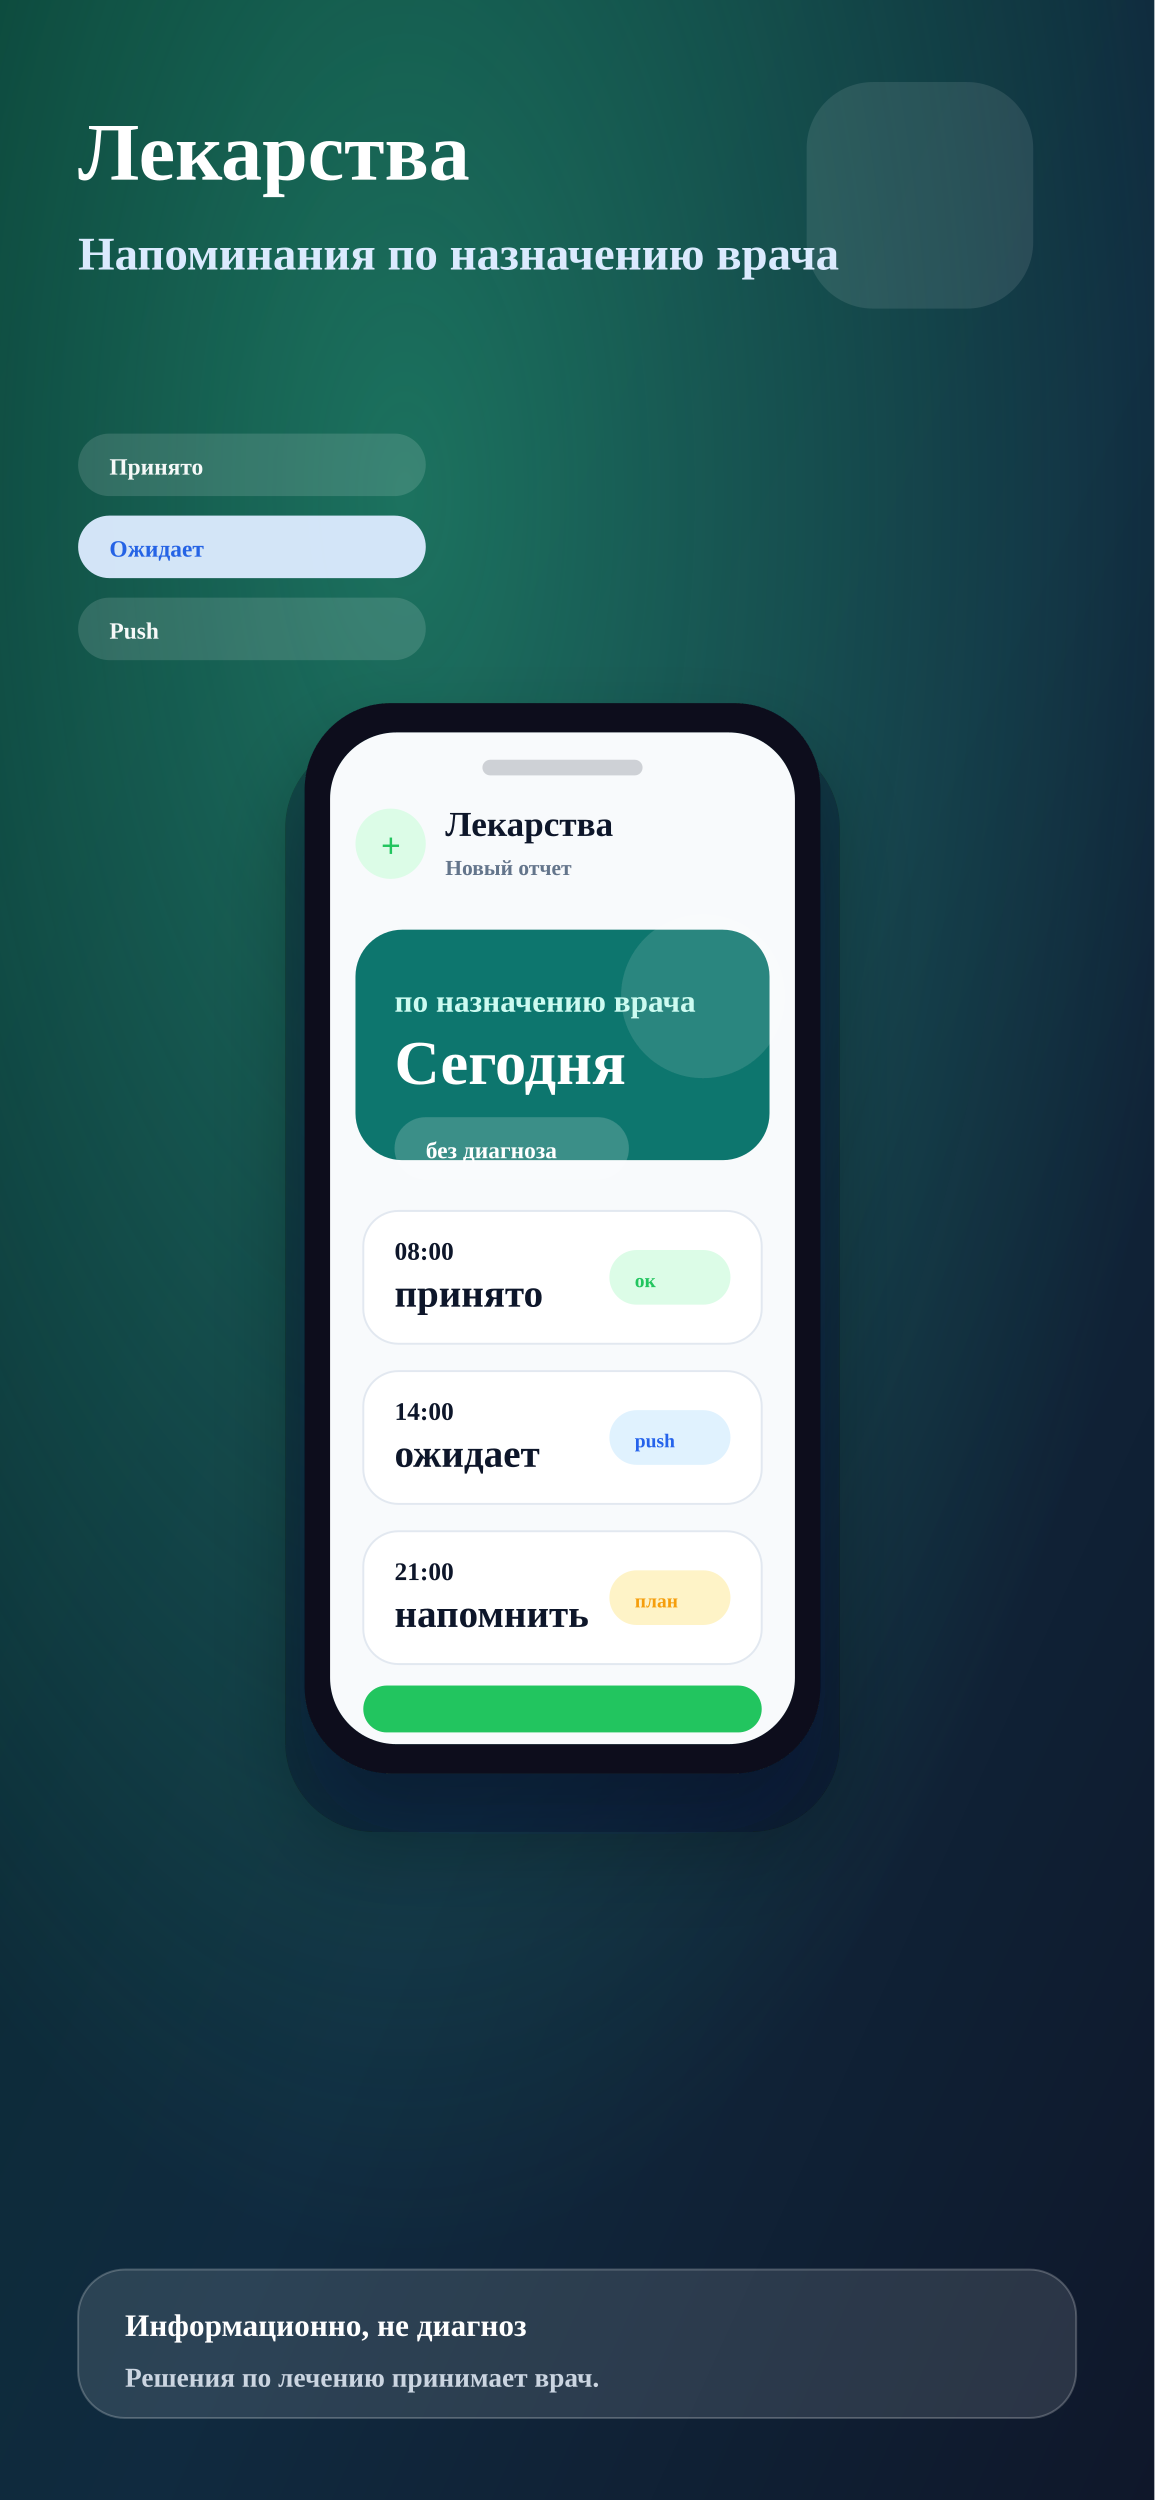
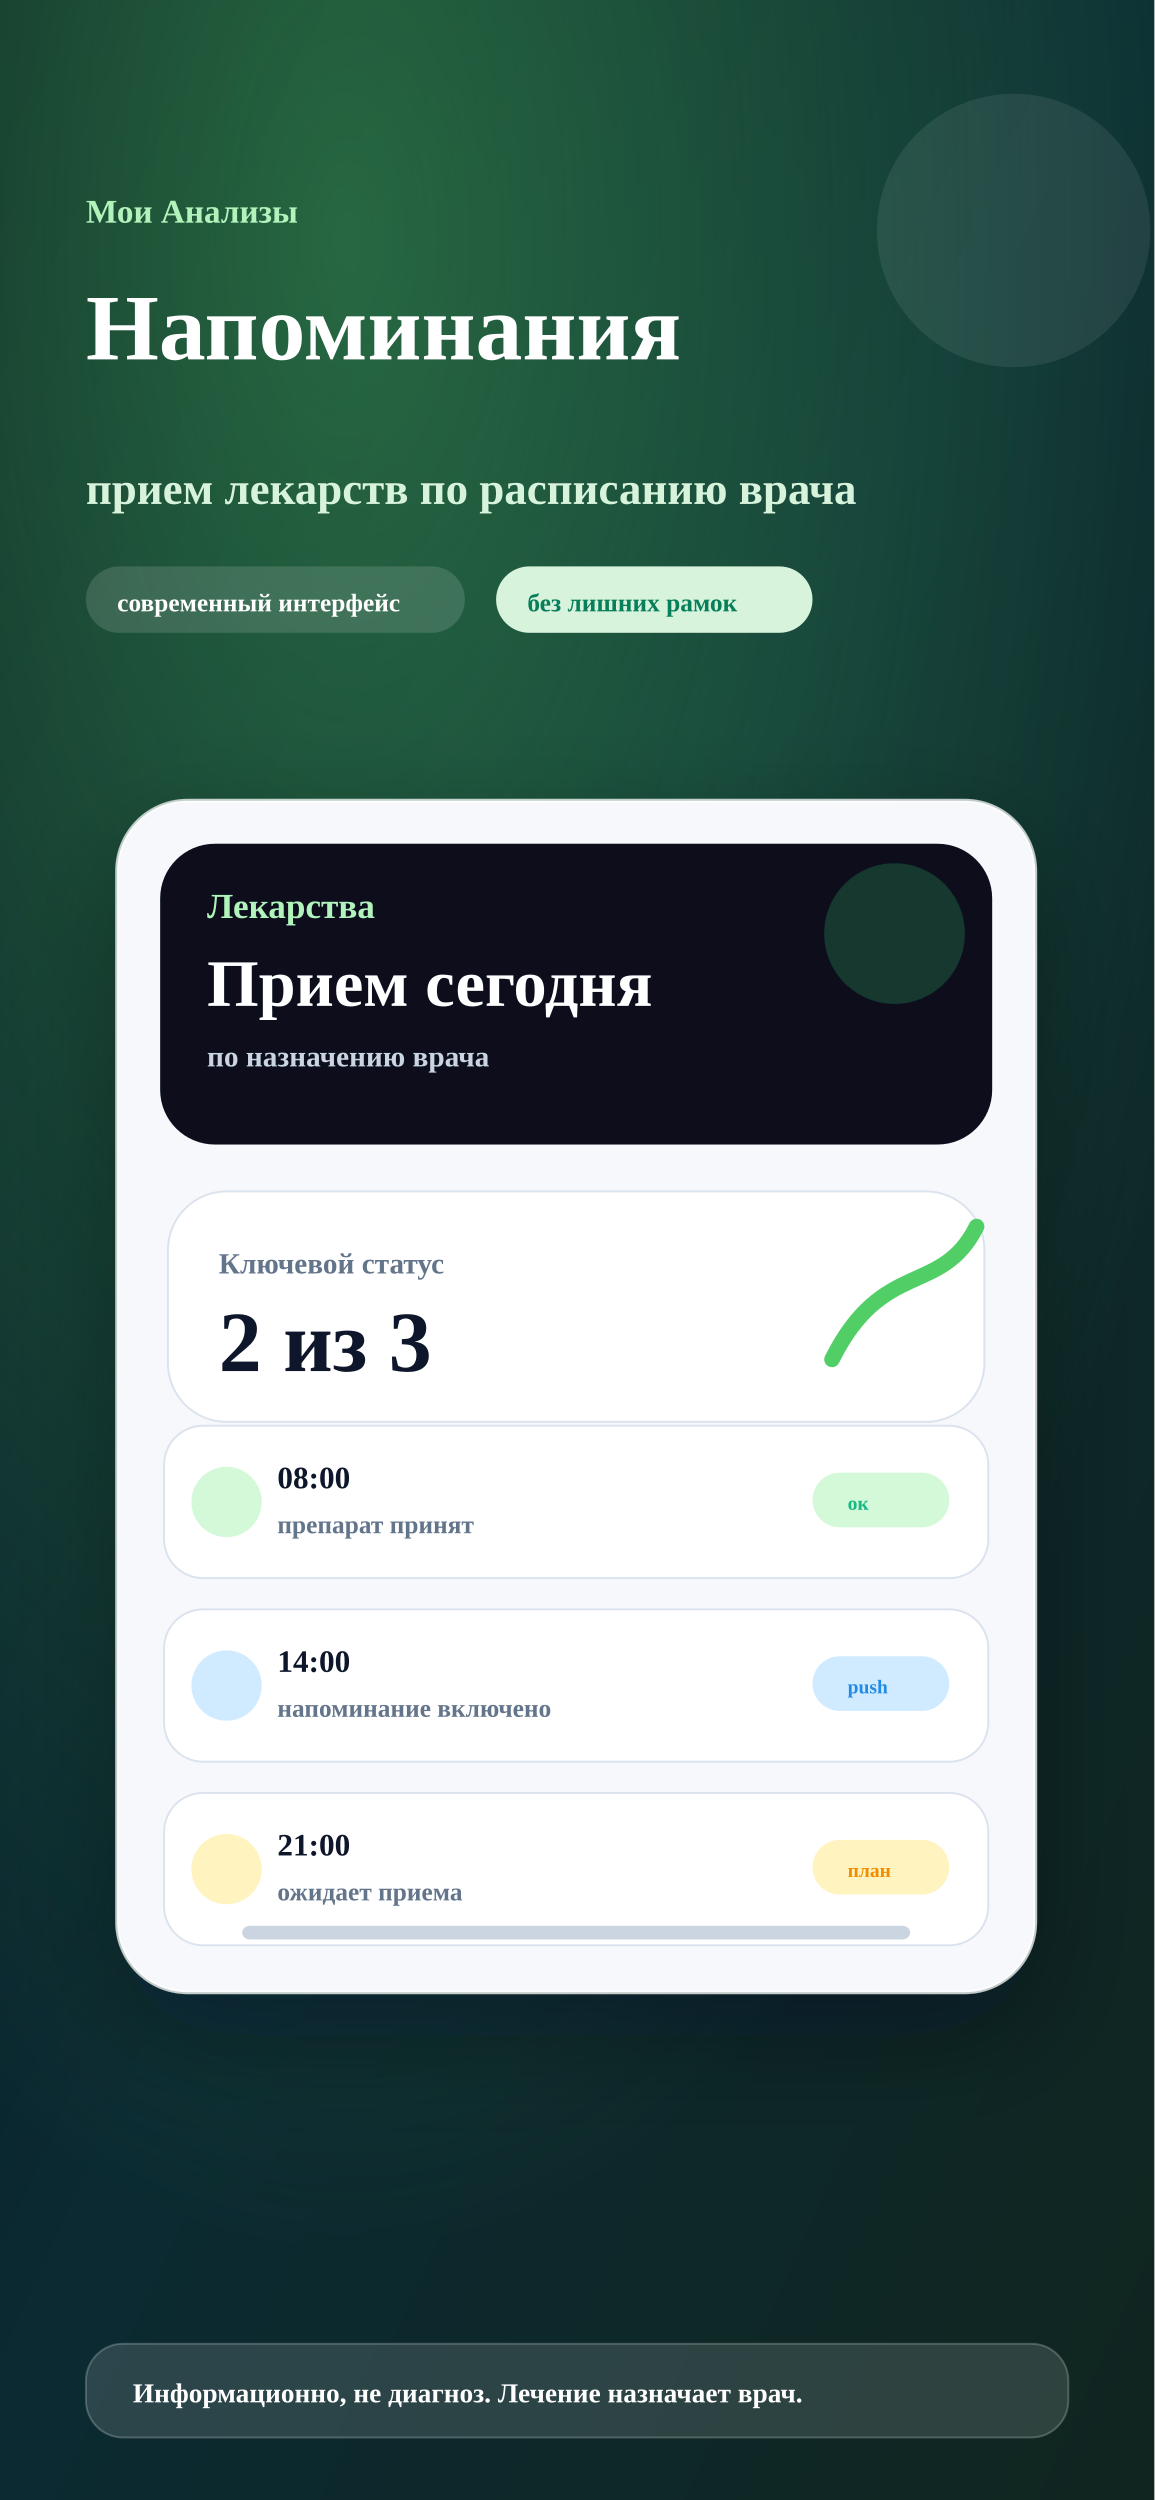
<svg xmlns="http://www.w3.org/2000/svg" width="591" height="1280" viewBox="0 0 591 1280">
  <defs>
    <linearGradient id="bg" x1="0" y1="0" x2="1" y2="1">
-       <stop offset="0" stop-color="#052e2b" />
-       <stop offset="0.56" stop-color="#102a3f" />
-       <stop offset="1" stop-color="#0f172a" />
+       <stop offset="0" stop-color="#06141f" />
+       <stop offset="0.48" stop-color="#0b2a32" />
+       <stop offset="1" stop-color="#10251f" />
    </linearGradient>
-     <radialGradient id="glow" cx="35%" cy="20%" r="70%">
-       <stop offset="0" stop-color="#34d399" stop-opacity="0.42" />
-       <stop offset="1" stop-color="#34d399" stop-opacity="0" />
+     <radialGradient id="wash" cx="30%" cy="10%" r="80%">
+       <stop offset="0" stop-color="#51cf66" stop-opacity="0.42" />
+       <stop offset="1" stop-color="#51cf66" stop-opacity="0" />
    </radialGradient>
-     <filter id="shadow" x="-30%" y="-30%" width="160%" height="160%">
-       <feDropShadow dx="0" dy="24" stdDeviation="22" flood-color="#020617" flood-opacity="0.35" />
+     <filter id="softShadow" x="-20%" y="-20%" width="140%" height="140%">
+       <feDropShadow dx="0" dy="22" stdDeviation="28" flood-color="#020617" flood-opacity="0.34" />
    </filter>
  </defs>
  <rect width="591" height="1280" fill="url(#bg)" />
-   <rect width="591" height="1280" fill="url(#glow)" />
-   <rect x="413" y="42" width="116" height="116" rx="34" fill="#ffffff" opacity="0.10" />
-   <text x="40" y="92" font-size="42" font-weight="900" fill="#ffffff">Лекарства</text>
-   <text x="40" y="138" font-size="24" font-weight="800" fill="#dbeafe">Напоминания по назначению врача</text>
-   <g opacity="0.96">
-     <rect x="40" y="222" width="178" height="32" rx="16" fill="rgba(255,255,255,0.14)" />
-     <text x="56" y="243" font-size="12" font-weight="800" fill="#ffffff">Принято</text>
-     <rect x="40" y="264" width="178" height="32" rx="16" fill="#dbeafe" />
-     <text x="56" y="285" font-size="12" font-weight="800" fill="#2563eb">Ожидает</text>
-     <rect x="40" y="306" width="178" height="32" rx="16" fill="rgba(255,255,255,0.14)" />
-     <text x="56" y="327" font-size="12" font-weight="800" fill="#ffffff">Push</text>
-   </g>
-   <g filter="url(#shadow)">
-     <g transform="translate(156 360) scale(1)">
-       <rect x="-10" y="18" width="284" height="560" rx="46" fill="#020617" opacity="0.26" />
-       <rect width="264" height="548" rx="44" fill="#08111f" />
-       <rect x="13" y="15" width="238" height="518" rx="34" fill="#f8fafc" />
-       <rect x="91" y="29" width="82" height="8" rx="4" fill="#111827" opacity="0.18" />
-       <circle cx="44" cy="72" r="18" fill="#dcfce7" />
-       <text x="39" y="79" font-size="18" font-weight="900" fill="#22c55e">+</text>
-       <text x="72" y="68" font-size="18" font-weight="900" fill="#0f172a">Лекарства</text>
-       <text x="72" y="88" font-size="11" font-weight="700" fill="#64748b">Новый отчет</text>
-       <rect x="26" y="116" width="212" height="118" rx="24" fill="#0f766e" />
-       <circle cx="204" cy="150" r="42" fill="#ffffff" opacity="0.12" />
-       <text x="46" y="158" font-size="16" font-weight="800" fill="#ccfbf1">по назначению врача</text>
-       <text x="46" y="195" font-size="32" font-weight="900" fill="#ffffff">Сегодня</text>
-       <rect x="46" y="212" width="120" height="32" rx="16" fill="rgba(255,255,255,0.18)" />
-       <text x="62" y="233" font-size="12" font-weight="800" fill="#ffffff">без диагноза</text>
-       <rect x="30" y="260" width="204" height="68" rx="18" fill="#fff" stroke="#e2e8f0" />
-       <text x="46" y="285" font-size="13" font-weight="800" fill="#0f172a">08:00</text>
-       <text x="46" y="309" font-size="20" font-weight="900" fill="#0f172a">принято</text>
-       <rect x="156" y="280" width="62" height="28" rx="14" fill="#dcfce7" />
-       <text x="169" y="299" font-size="10" font-weight="900" fill="#22c55e">ок</text>
-       <rect x="30" y="342" width="204" height="68" rx="18" fill="#fff" stroke="#e2e8f0" />
-       <text x="46" y="367" font-size="13" font-weight="800" fill="#0f172a">14:00</text>
-       <text x="46" y="391" font-size="20" font-weight="900" fill="#0f172a">ожидает</text>
-       <rect x="156" y="362" width="62" height="28" rx="14" fill="#e0f2fe" />
-       <text x="169" y="381" font-size="10" font-weight="900" fill="#2563eb">push</text>
-       <rect x="30" y="424" width="204" height="68" rx="18" fill="#fff" stroke="#e2e8f0" />
-       <text x="46" y="449" font-size="13" font-weight="800" fill="#0f172a">21:00</text>
-       <text x="46" y="473" font-size="20" font-weight="900" fill="#0f172a">напомнить</text>
-       <rect x="156" y="444" width="62" height="28" rx="14" fill="#fef3c7" />
-       <text x="169" y="463" font-size="10" font-weight="900" fill="#f59e0b">план</text>
-       <rect x="30" y="503" width="204" height="24" rx="12" fill="#22c55e" />
+   <rect width="591" height="1280" fill="url(#wash)" />
+   <circle cx="519" cy="118" r="70" fill="#ffffff" opacity="0.08" />
+   <text x="44" y="114" font-size="17" font-weight="900" fill="#b2f2bb">Мои Анализы</text>
+   <text x="44" y="184" font-size="48" font-weight="900" fill="#ffffff">Напоминания</text>
+   <text x="44" y="258" font-size="23" font-weight="800" fill="#d8f3dc">прием лекарств по расписанию врача</text>
+   <rect x="44" y="290" width="194" height="34" rx="17" fill="rgba(255,255,255,0.14)" />
+   <text x="60" y="313" font-size="13" font-weight="800" fill="#ffffff">современный интерфейс</text>
+   <rect x="254" y="290" width="162" height="34" rx="17" fill="#d8f3dc" />
+   <text x="270" y="313" font-size="13" font-weight="800" fill="#087f5b">без лишних рамок</text>
+   <g filter="url(#softShadow)">
+     <g>
+       <rect x="60" y="410" width="470" height="610" rx="36" fill="#f6f8fb" stroke="rgba(255,255,255,0.72)" stroke-width="2" />
+       <rect x="82" y="432" width="426" height="154" rx="28" fill="#07111f" />
+       <circle cx="458" cy="478" r="36" fill="#51cf66" opacity="0.2" />
+       <text x="106" y="470" font-size="18" font-weight="900" fill="#b2f2bb">Лекарства</text>
+       <text x="106" y="515" font-size="34" font-weight="900" fill="#ffffff">Прием сегодня</text>
+       <text x="106" y="546" font-size="15" font-weight="800" fill="#cbd5e1">по назначению врача</text>
+       <rect x="86" y="610" width="418" height="118" rx="30" fill="#ffffff" stroke="#dbe3ee" />
+       <text x="112" y="652" font-size="15" font-weight="900" fill="#64748b">Ключевой статус</text>
+       <text x="112" y="702" font-size="44" font-weight="900" fill="#0f172a">2 из 3</text>
+       <path d="M 426 696 C 452 644, 482 664, 500 628" fill="none" stroke="#51cf66" stroke-width="8" stroke-linecap="round" />
+       <rect x="84" y="730" width="422" height="78" rx="20" fill="#ffffff" stroke="#dbe3ee" />
+       <circle cx="116" cy="769" r="18" fill="#d3f9d8" />
+       <text x="142" y="762" font-size="16" font-weight="900" fill="#0f172a">08:00</text>
+       <text x="142" y="785" font-size="13" font-weight="700" fill="#64748b">препарат принят</text>
+       <rect x="416" y="754" width="70" height="28" rx="14" fill="#d3f9d8" />
+       <text x="434" y="773" font-size="10" font-weight="900" fill="#12b886">ок</text>
+       <rect x="84" y="824" width="422" height="78" rx="20" fill="#ffffff" stroke="#dbe3ee" />
+       <circle cx="116" cy="863" r="18" fill="#d0ebff" />
+       <text x="142" y="856" font-size="16" font-weight="900" fill="#0f172a">14:00</text>
+       <text x="142" y="879" font-size="13" font-weight="700" fill="#64748b">напоминание включено</text>
+       <rect x="416" y="848" width="70" height="28" rx="14" fill="#d0ebff" />
+       <text x="434" y="867" font-size="10" font-weight="900" fill="#228be6">push</text>
+       <rect x="84" y="918" width="422" height="78" rx="20" fill="#ffffff" stroke="#dbe3ee" />
+       <circle cx="116" cy="957" r="18" fill="#fff3bf" />
+       <text x="142" y="950" font-size="16" font-weight="900" fill="#0f172a">21:00</text>
+       <text x="142" y="973" font-size="13" font-weight="700" fill="#64748b">ожидает приема</text>
+       <rect x="416" y="942" width="70" height="28" rx="14" fill="#fff3bf" />
+       <text x="434" y="961" font-size="10" font-weight="900" fill="#f08c00">план</text>
+       <rect x="124" y="986" width="342" height="7" rx="4" fill="#cbd5e1" />
    </g>
  </g>
-   <rect x="40" y="1162" width="511" height="76" rx="24" fill="rgba(255,255,255,0.12)" stroke="rgba(255,255,255,0.22)" />
-   <text x="64" y="1196" font-size="16" font-weight="900" fill="#ffffff">Информационно, не диагноз</text>
-   <text x="64" y="1222" font-size="14" font-weight="700" fill="#cbd5e1">Решения по лечению принимает врач.</text>
+   <rect x="44" y="1200" width="503" height="48" rx="19" fill="rgba(255,255,255,0.13)" stroke="rgba(255,255,255,0.22)" />
+   <text x="68" y="1230" font-size="14" font-weight="900" fill="#ffffff">Информационно, не диагноз. Лечение назначает врач.</text>
</svg>
